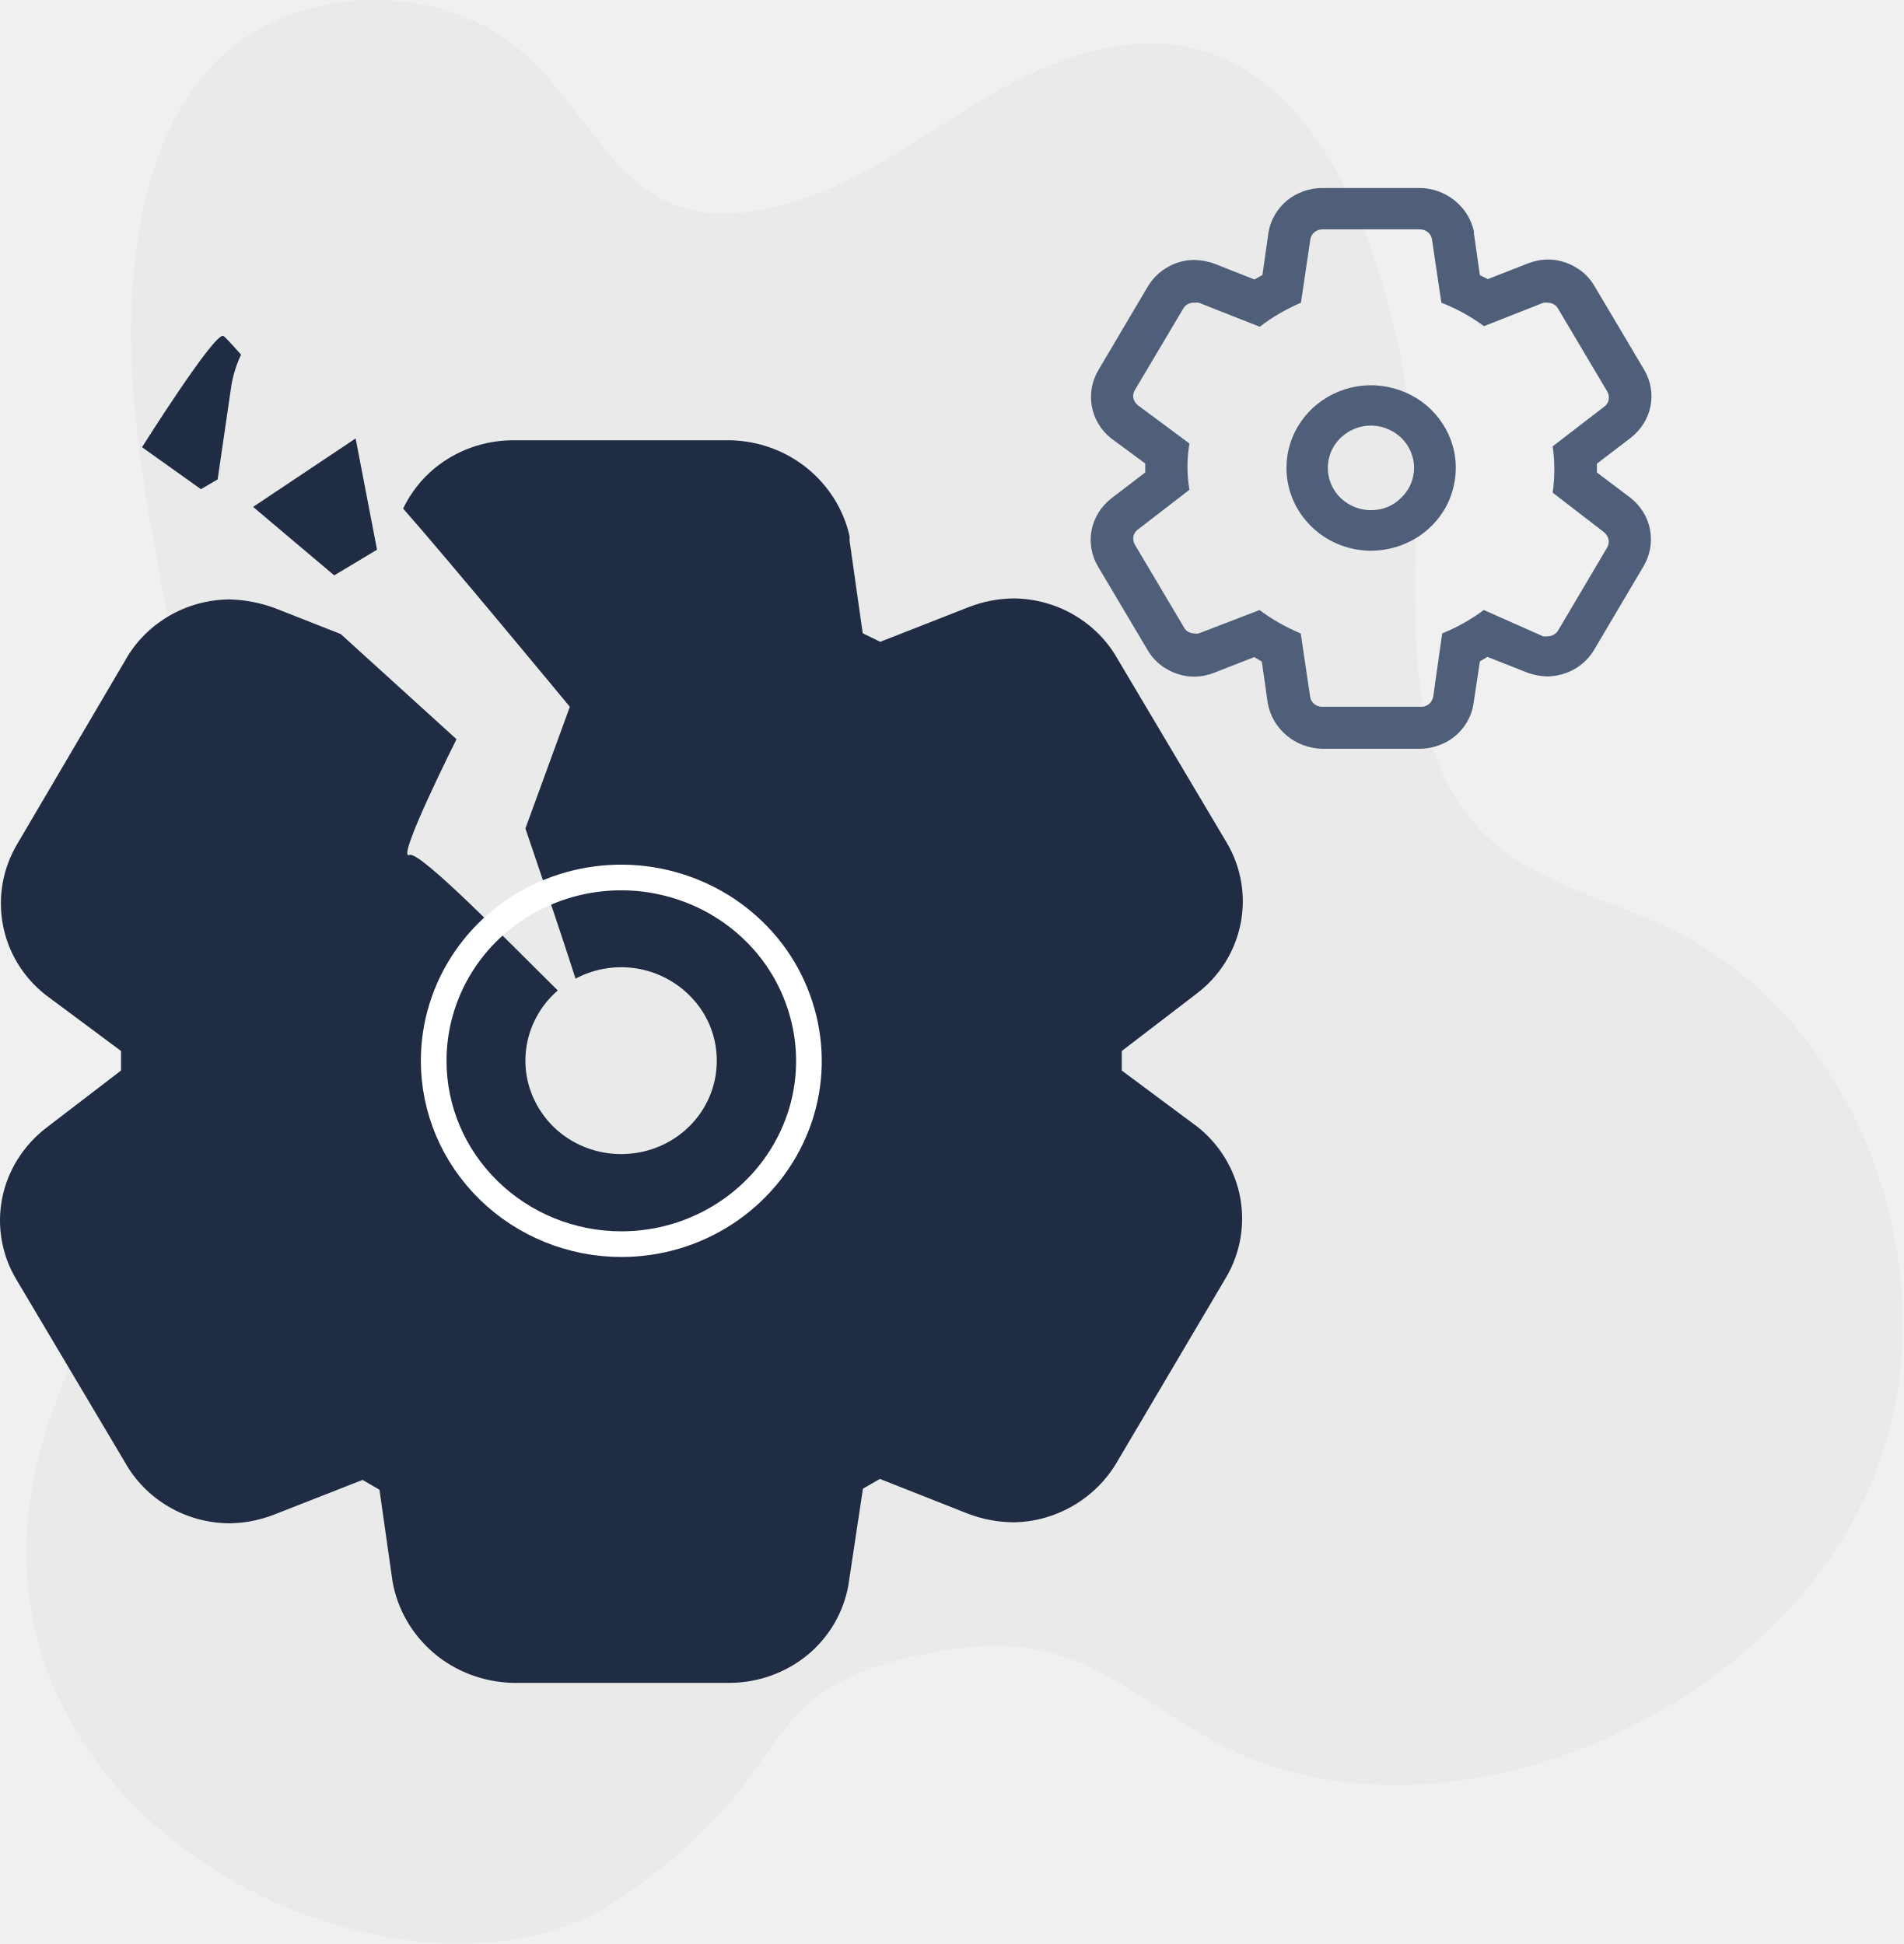
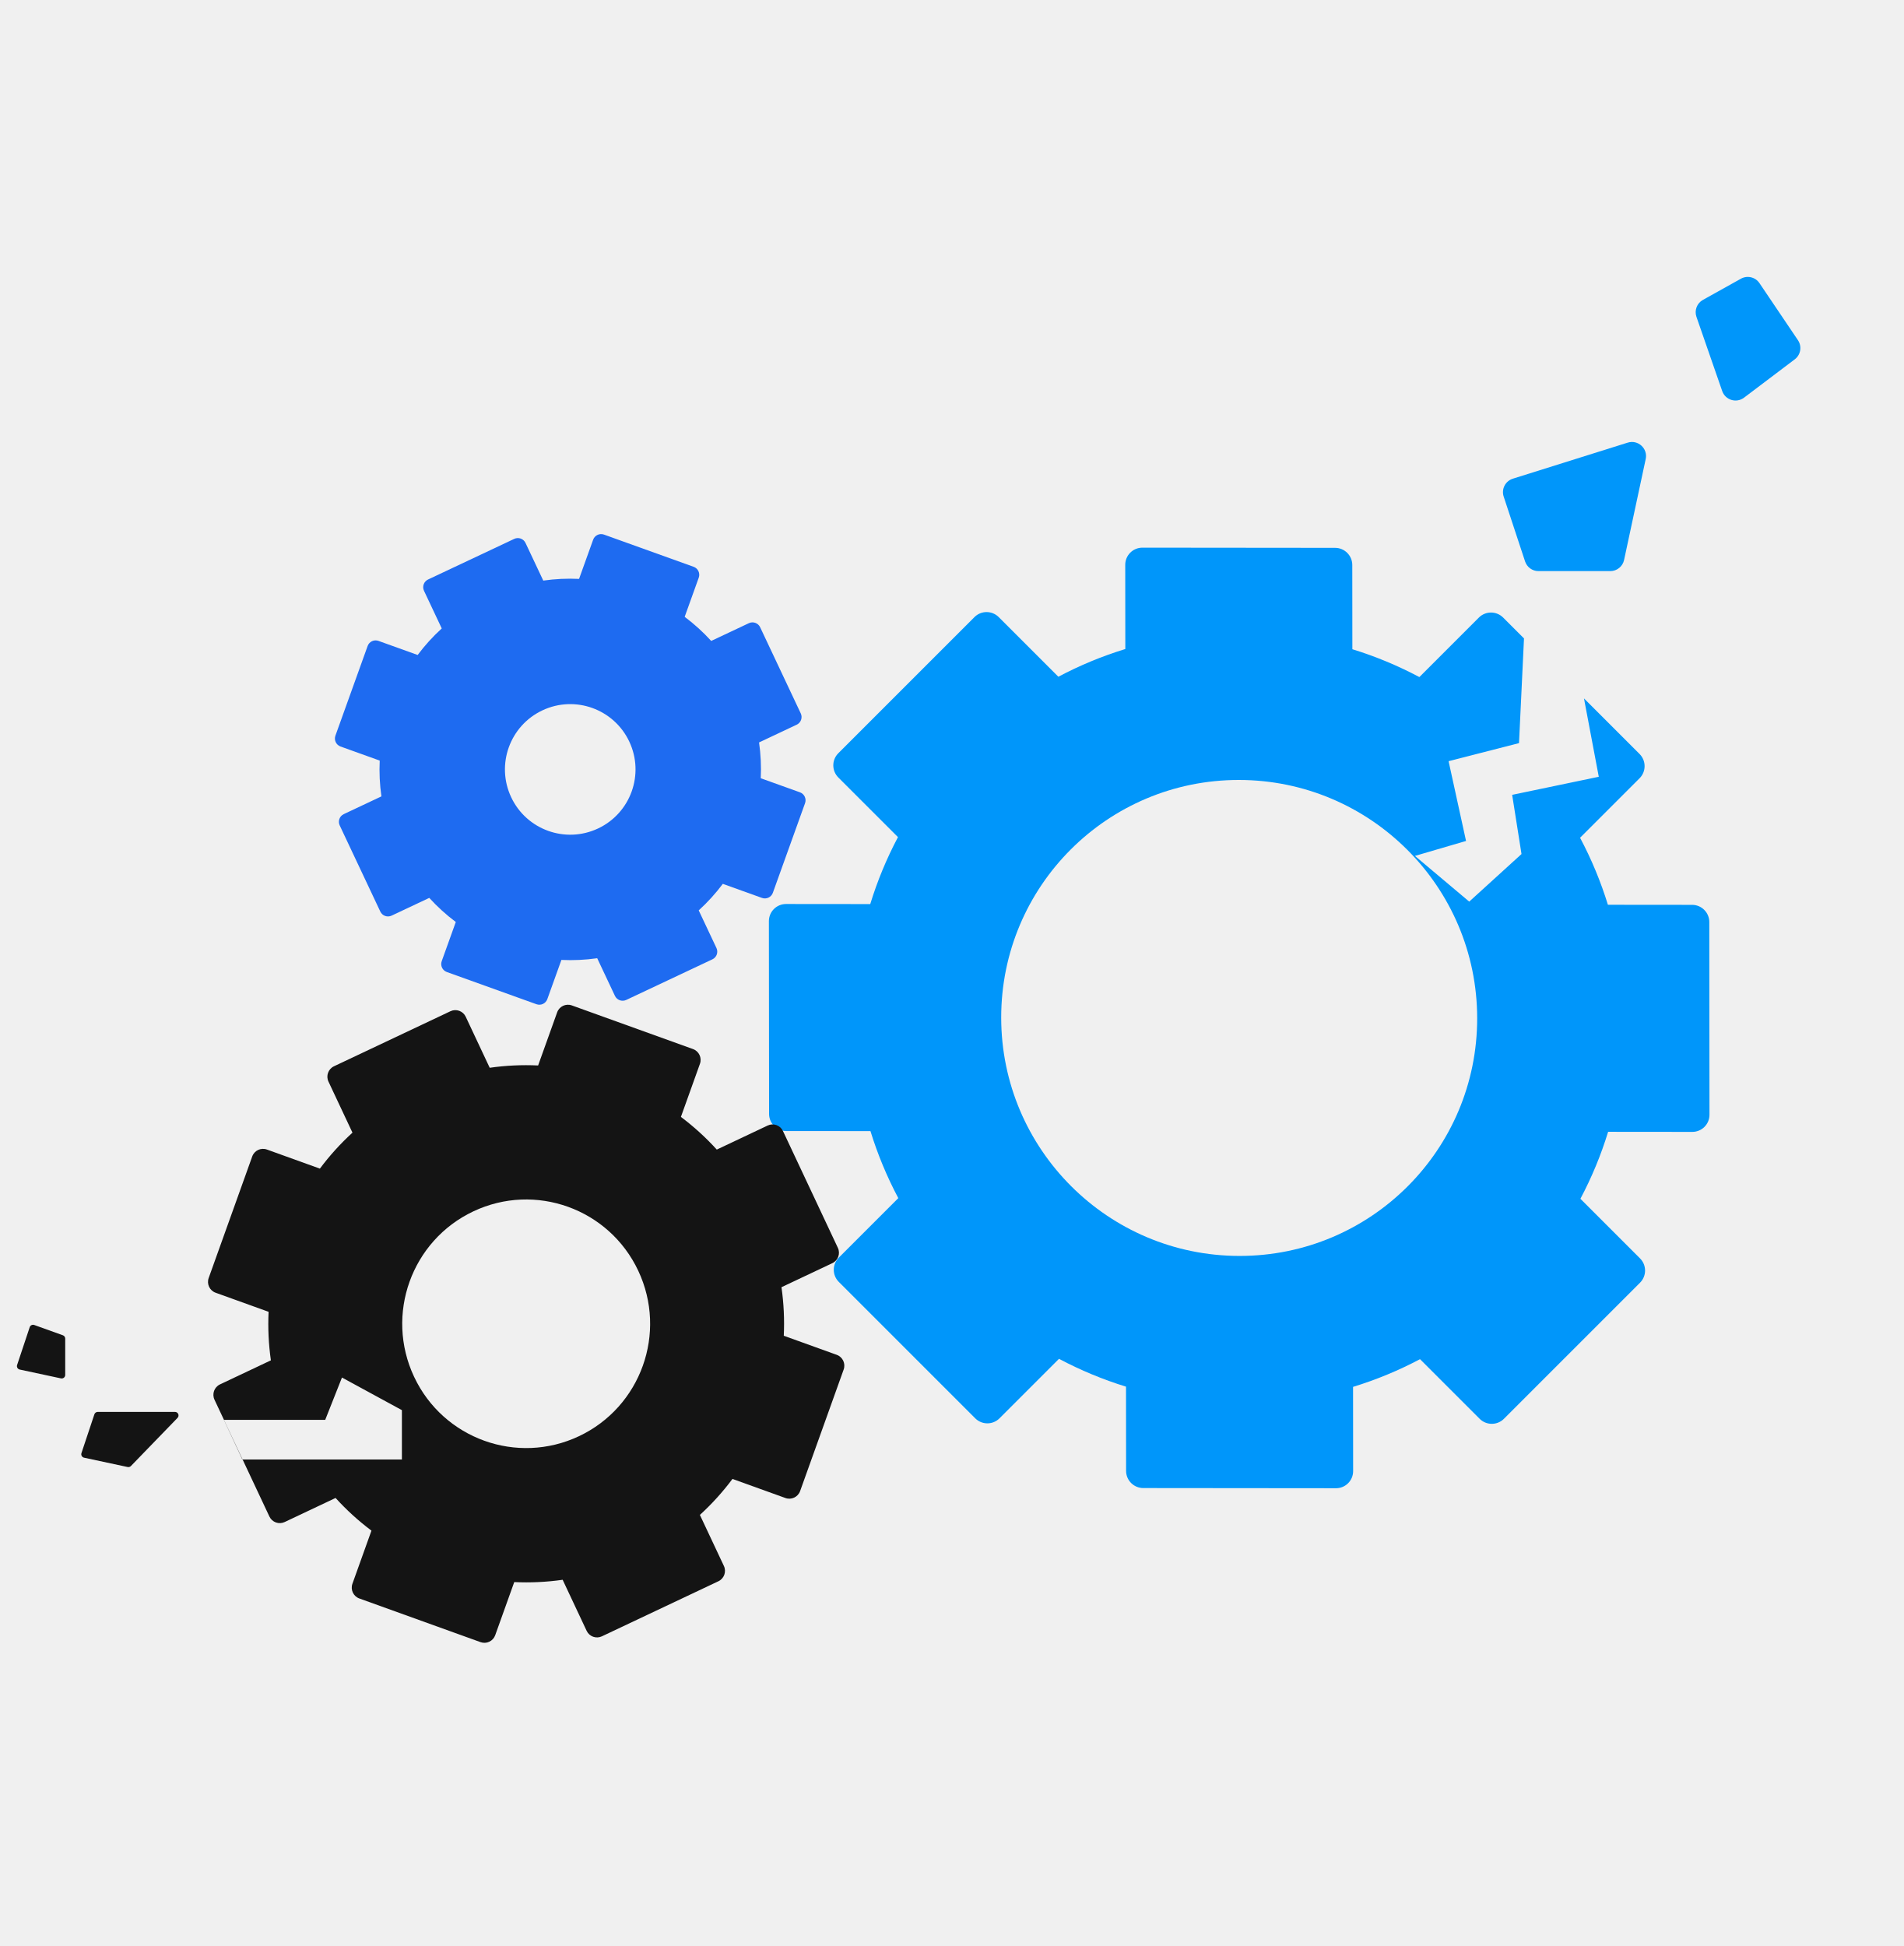
- <svg xmlns="http://www.w3.org/2000/svg" width="934" height="954" viewBox="0 0 934 954" fill="none">
-   <g clip-path="url(#clip0_14045_10969)">
-     <g style="mix-blend-mode:luminosity" opacity="0.16">
-       <path d="M104.68 31.459C83.38 54.059 72.68 84.759 67.88 115.459C46.88 249.459 127.78 387.959 91.18 518.959C74.38 579.059 46.38 634.859 25.38 693.759C-44.22 887.759 195.88 1004.06 302.58 932.659C402.08 866.059 360.08 826.459 466.48 809.459C547.78 796.459 565.78 857.459 646.68 872.559C751.38 892.259 877.98 825.359 918.58 726.859C959.18 628.359 914.28 500.959 818.08 455.059C787.78 440.659 752.88 433.259 728.88 409.959C686.38 368.959 695.58 300.559 694.28 241.459C693.48 199.859 685.88 158.759 671.78 119.659C656.98 78.159 630.58 35.859 587.98 24.259C551.48 14.459 512.98 30.259 480.68 49.659C448.48 69.059 417.28 93.059 380.48 101.359C307.68 118.559 298.88 64.659 257.68 26.859C216.58 -10.841 142.58 -8.441 104.68 31.459Z" fill="#B9CBD3" />
-     </g>
-     <path d="M696.68 112.559C698.08 112.559 699.48 113.059 700.58 113.959C701.68 114.859 702.38 116.159 702.58 117.559L707.18 148.559C714.68 151.459 721.68 155.359 728.08 160.059L757.28 148.559C757.98 148.459 758.68 148.459 759.38 148.559C760.38 148.559 761.48 148.859 762.38 149.359C763.28 149.859 763.98 150.659 764.48 151.559L788.58 192.159C789.28 193.359 789.48 194.759 789.28 196.159C788.98 197.559 788.18 198.759 787.08 199.559L761.78 219.059C762.88 226.559 762.88 234.259 761.78 241.759L787.08 261.259C788.18 262.159 788.88 263.359 789.18 264.759C789.48 266.159 789.18 267.559 788.48 268.759L764.48 309.359C763.98 310.259 763.18 310.959 762.28 311.459C761.38 311.959 760.38 312.259 759.28 312.259C758.58 312.359 757.78 312.359 757.08 312.259L727.98 299.359C721.68 304.059 714.88 307.859 707.58 310.859L703.18 341.859C702.98 343.259 702.18 344.459 701.18 345.459C700.08 346.359 698.68 346.859 697.28 346.859H648.68C647.28 346.859 645.88 346.359 644.78 345.459C643.68 344.559 642.98 343.259 642.78 341.859L638.18 310.859C630.98 307.859 624.18 304.059 617.98 299.359L588.08 310.859C587.38 310.959 586.68 310.959 585.98 310.859C584.98 310.859 583.88 310.559 582.98 310.059C582.08 309.559 581.38 308.759 580.88 307.859L556.78 267.259C556.08 266.059 555.88 264.659 556.08 263.259C556.38 261.859 557.18 260.659 558.28 259.859L583.58 240.359C582.28 232.859 582.28 225.159 583.58 217.659L558.28 198.859C557.18 197.959 556.38 196.759 556.08 195.459C555.78 194.059 556.08 192.659 556.78 191.459L580.88 150.859C581.48 150.059 582.28 149.459 583.18 149.059C584.08 148.659 585.08 148.459 586.08 148.559C586.78 148.459 587.48 148.459 588.18 148.559L618.08 160.359C624.28 155.559 631.08 151.659 638.28 148.559L642.88 117.559C643.08 116.159 643.78 114.859 644.88 113.959C645.98 113.059 647.38 112.559 648.78 112.559H696.68ZM672.68 270.259C680.88 270.259 688.88 267.859 695.78 263.459C702.58 258.959 707.98 252.659 711.08 245.259C714.18 237.859 715.08 229.659 713.48 221.759C711.88 213.859 707.88 206.659 702.08 200.959C696.28 195.259 688.88 191.459 680.78 189.859C672.68 188.259 664.38 189.059 656.78 192.159C649.18 195.259 642.68 200.459 638.18 207.059C633.58 213.759 631.18 221.559 631.18 229.659C631.18 240.459 635.58 250.759 643.38 258.359C651.08 265.959 661.68 270.259 672.68 270.259ZM696.68 92.259H648.78C642.48 92.259 636.28 94.459 631.48 98.359C626.68 102.359 623.38 107.859 622.38 113.959L619.38 134.959L615.48 137.159L595.98 129.459C592.78 128.259 589.38 127.659 585.98 127.559C581.28 127.559 576.58 128.859 572.58 131.259C568.48 133.659 565.18 137.059 562.88 141.059L538.88 181.659C535.68 187.059 534.58 193.359 535.68 199.459C536.78 205.559 540.18 211.159 545.08 215.059L561.88 227.459C561.88 228.159 561.88 229.659 561.88 229.659C561.88 229.659 561.88 231.159 561.88 231.859L545.28 244.559C540.28 248.459 536.78 253.959 535.58 260.059C534.38 266.159 535.48 272.559 538.68 277.959L562.78 318.559C565.08 322.659 568.38 326.059 572.48 328.359C576.58 330.759 581.18 332.059 585.88 332.059C589.28 332.059 592.58 331.359 595.68 330.159L615.38 322.459L619.08 324.659L621.98 344.959C623.08 351.159 626.28 356.759 631.18 360.859C635.98 364.959 642.18 367.259 648.58 367.459H696.48C702.78 367.459 708.98 365.259 713.78 361.359C718.58 357.359 721.88 351.859 722.88 345.759L726.08 324.559L729.78 322.359L749.28 330.059C752.48 331.259 755.88 331.859 759.28 331.959C763.98 331.859 768.68 330.559 772.68 328.259C776.78 325.859 780.08 322.459 782.38 318.459L806.38 277.859C809.58 272.459 810.68 266.159 809.58 260.059C808.48 253.959 805.08 248.359 800.18 244.459L783.48 231.859V227.559L800.08 214.859C805.08 210.959 808.58 205.459 809.78 199.359C810.98 193.259 809.88 186.859 806.68 181.459L782.58 140.859C780.28 136.759 776.98 133.359 772.88 131.059C768.78 128.659 764.18 127.359 759.48 127.359C756.08 127.359 752.78 128.059 749.68 129.259L729.98 136.959L726.08 135.059L723.18 114.759C723.08 114.359 723.08 114.059 723.18 113.659C721.88 107.659 718.58 102.359 713.78 98.459C708.98 94.559 702.98 92.359 696.78 92.259H696.68ZM672.68 250.359C668.48 250.359 664.38 249.159 660.88 246.859C657.38 244.559 654.68 241.359 653.08 237.559C651.48 233.759 651.08 229.659 651.88 225.559C652.68 221.559 654.68 217.859 657.68 214.959C660.68 212.059 664.38 210.059 668.48 209.259C672.58 208.459 676.88 208.859 680.68 210.459C684.58 212.059 687.88 214.659 690.18 218.059C692.48 221.459 693.78 225.459 693.78 229.559C693.78 235.059 691.58 240.359 687.58 244.159C683.68 248.259 678.28 250.359 672.68 250.359Z" fill="#505F79" />
-     <path d="M587.48 552.96L550.38 525.36V515.76L587.18 487.56C598.38 479.06 605.98 466.86 608.68 453.26C611.38 439.66 608.98 425.56 601.88 413.56L548.48 323.66C543.48 314.66 536.08 307.16 527.08 301.86C518.08 296.56 507.78 293.76 497.28 293.66C489.78 293.76 482.48 295.16 475.48 297.86L431.88 314.96L423.28 310.76L416.88 265.76C416.78 264.96 416.78 264.16 416.88 263.36C413.98 250.16 406.58 238.36 395.98 229.76C385.38 221.16 372.08 216.36 358.28 216.06H357.98H251.78C237.78 216.06 224.18 220.86 213.38 229.66C206.68 235.16 201.48 241.96 197.78 249.56C220.58 275.46 279.58 346.86 279.58 346.86L257.78 406.56C257.78 406.56 273.78 453.46 282.38 480.26C286.48 478.06 290.98 476.46 295.58 475.56C304.68 473.76 314.08 474.66 322.68 478.16C331.28 481.66 338.58 487.56 343.78 495.06C348.98 502.56 351.68 511.46 351.68 520.56C351.68 532.76 346.78 544.36 337.98 552.96C329.18 561.56 317.28 566.36 304.78 566.36C295.48 566.36 286.38 563.66 278.68 558.66C270.98 553.66 264.98 546.46 261.38 538.06C257.78 529.66 256.88 520.46 258.68 511.56C260.48 502.66 264.98 494.46 271.48 488.06C272.18 487.36 272.98 486.66 273.68 486.06C250.48 463.26 205.98 417.36 200.88 419.56C193.88 422.66 223.98 362.76 223.98 362.76L167.18 311.16L134.68 298.36C127.58 295.76 120.18 294.36 112.58 294.16C102.08 294.26 91.78 297.06 82.78 302.36C73.78 307.66 66.38 315.16 61.38 324.16L8.48 414.16C1.38 426.06 -1.12 440.06 1.38 453.66C3.88 467.26 11.28 479.46 22.28 488.16L59.38 515.76C59.38 517.26 59.38 520.56 59.38 520.56C59.38 520.56 59.38 523.86 59.38 525.36L22.58 553.56C11.48 562.16 3.78 574.36 1.08 587.96C-1.62 601.56 0.78 615.66 7.88 627.66L61.28 717.56C66.28 726.56 73.68 734.06 82.68 739.36C91.68 744.66 101.98 747.46 112.48 747.56C119.98 747.46 127.28 746.06 134.28 743.36L177.88 726.26L186.18 731.06L192.58 776.06C194.98 789.76 202.18 802.16 212.88 811.26C223.58 820.359 237.28 825.46 251.48 825.86H357.68C371.68 825.86 385.28 821.06 396.08 812.26C406.78 803.46 413.98 791.16 416.28 777.66L423.38 730.56L431.68 725.76L474.98 742.86C482.08 745.56 489.48 746.96 497.08 747.06C507.58 746.96 517.78 744.06 526.78 738.76C535.78 733.46 543.18 725.96 548.28 717.06L601.38 627.16C608.48 615.26 610.98 601.26 608.48 587.66C605.88 573.96 598.48 561.66 587.48 552.96Z" fill="#202C44" />
-     <path d="M106.78 235.26L113.58 188.76C114.48 183.66 116.08 178.66 118.28 174.06C113.48 168.66 110.28 165.16 109.58 164.86C105.38 162.76 69.68 219.46 69.68 219.46L98.58 240.06L106.78 235.26Z" fill="#202C44" />
-     <path d="M304.88 610.56C323.08 610.56 340.88 605.26 355.98 595.36C371.08 585.46 382.88 571.46 389.88 554.96C396.88 538.56 398.68 520.46 395.08 502.96C391.48 485.56 382.78 469.46 369.88 456.96C356.98 444.36 340.58 435.86 322.78 432.36C304.98 428.86 286.38 430.66 269.58 437.46C252.78 444.26 238.38 455.76 228.28 470.56C218.18 485.36 212.78 502.76 212.78 520.56C212.78 544.46 222.48 567.26 239.78 584.16C257.08 601.06 280.48 610.56 304.88 610.56Z" stroke="white" stroke-width="12.59" stroke-miterlimit="10" />
-     <path d="M124.18 248.759L174.48 215.159L184.98 269.759L163.98 282.359L124.18 248.759Z" fill="#202C44" />
+ <svg xmlns="http://www.w3.org/2000/svg" width="1080" height="1104" fill="none">
+   <g clip-path="url(#a)">
+     <path fill="#1E6BF1" fill-rule="evenodd" d="m215.757 517.155-23.04-48.879a4.813 4.813 0 0 1 2.302-6.406l21.361-10.069a107.5 107.5 0 0 1-.964-20.309l-22.229-7.986a4.813 4.813 0 0 1-2.902-6.157l18.271-50.855a4.814 4.814 0 0 1 6.157-2.903l22.229 7.987a107.5 107.5 0 0 1 13.669-15.052l-10.068-21.359a4.813 4.813 0 0 1 2.301-6.406l48.88-23.04a4.813 4.813 0 0 1 6.406 2.301l10.068 21.359a107.5 107.5 0 0 1 20.309-.964l7.987-22.23a4.813 4.813 0 0 1 6.157-2.902l50.855 18.271a4.814 4.814 0 0 1 2.903 6.157l-7.987 22.229a107.5 107.5 0 0 1 15.052 13.669l21.357-10.067a4.813 4.813 0 0 1 6.406 2.302l23.04 48.879a4.813 4.813 0 0 1-2.301 6.406l-21.356 10.067c.971 6.781 1.282 13.58.964 20.311l22.229 7.987a4.81 4.81 0 0 1 2.902 6.157l-18.271 50.855a4.814 4.814 0 0 1-6.157 2.902l-22.229-7.986a107.5 107.5 0 0 1-13.67 15.053l10.067 21.358a4.813 4.813 0 0 1-2.301 6.406l-48.88 23.04a4.814 4.814 0 0 1-6.406-2.301l-10.067-21.359a107.5 107.5 0 0 1-20.311.964l-7.986 22.228a4.81 4.81 0 0 1-6.157 2.902l-50.855-18.271a4.813 4.813 0 0 1-2.902-6.157l7.986-22.229a107.5 107.5 0 0 1-15.053-13.67l-21.36 10.069a4.814 4.814 0 0 1-6.406-2.302m123.531-47.153c18.501-8.721 26.429-30.789 17.709-49.29-8.721-18.501-30.789-26.43-49.29-17.709s-26.43 30.789-17.709 49.29 30.789 26.429 49.29 17.709" clip-rule="evenodd" />
+     <path fill="#0096FA" fill-rule="evenodd" d="m436.198 522.583.103 109.33c.005 5.378 4.369 9.742 9.747 9.747l47.774.045a218 218 0 0 0 15.791 38.016l-33.76 33.759c-3.799 3.8-3.793 9.965.013 13.772l77.38 77.38c3.807 3.806 9.972 3.812 13.772.013l33.759-33.759a218 218 0 0 0 38.017 15.792l.045 47.774c.005 5.378 4.369 9.742 9.747 9.747l109.33.103a9.715 9.715 0 0 0 9.728-9.729l-.044-47.774a217 217 0 0 0 37.985-15.719l33.824 33.824c3.806 3.806 9.972 3.812 13.771.012l77.236-77.235c3.799-3.799 3.793-9.965-.013-13.771l-33.824-33.824a217 217 0 0 0 15.722-37.989l47.771.045a9.716 9.716 0 0 0 9.729-9.729l-.103-109.33c-.005-5.378-4.369-9.742-9.747-9.747l-47.772-.044a218 218 0 0 0-15.792-38.016l33.76-33.76c3.799-3.8 3.794-9.965-.013-13.772l-31.532-31.533 8.4 44.464-49.144 10.253 5.304 33.587-29.66 26.985-30.798-25.924 28.991-8.485-9.899-45.255 39.951-10.253 2.829-59.397-11.822-11.822c-3.806-3.807-9.972-3.812-13.771-.013l-33.761 33.761a218 218 0 0 0-38.015-15.791l-.044-47.772c-.005-5.378-4.369-9.742-9.747-9.747l-109.33-.103a9.716 9.716 0 0 0-9.729 9.729l.045 47.773a217 217 0 0 0-37.987 15.721l-33.823-33.823c-3.806-3.806-9.972-3.812-13.771-.013l-77.236 77.235c-3.799 3.8-3.793 9.965.013 13.772l33.823 33.823a217 217 0 0 0-15.719 37.983l-47.775-.044a9.715 9.715 0 0 0-9.729 9.728m401.818 55.042c-.07-74.567-60.575-135.072-135.142-135.142s-134.958 60.322-134.888 134.889c.069 74.566 60.575 135.072 135.141 135.141 74.567.07 134.959-60.321 134.889-134.888" clip-rule="evenodd" />
+     <path fill="#0096FA" d="m865.187 318.507-12.143-36.799a8 8 0 0 1 5.2-10.139l65.162-20.458c5.847-1.836 11.502 3.316 10.218 9.309l-12.269 57.256a8 8 0 0 1-7.822 6.324h-40.749a8 8 0 0 1-7.597-5.493M977.017 221.845l-14.609-42.095a8 8 0 0 1 3.662-9.61l21.563-12.023a8 8 0 0 1 10.528 2.514l21.829 32.37a8 8 0 0 1-1.81 10.856l-28.782 21.748c-4.333 3.274-10.6 1.371-12.381-3.76" />
+     <path fill="#141414" fill-rule="evenodd" d="m137.628 828 15.207 32.352a6.5 6.5 0 0 0 8.661 3.121l28.879-13.651a145.5 145.5 0 0 0 20.352 18.534l-10.798 30.138c-1.215 3.392.542 7.129 3.924 8.348l68.759 24.772a6.503 6.503 0 0 0 8.325-3.935l10.798-30.137c9.1.431 18.292.009 27.459-1.307l13.612 28.958a6.5 6.5 0 0 0 8.661 3.12l66.088-31.238c3.251-1.537 4.644-5.425 3.112-8.685l-13.611-28.956a145.7 145.7 0 0 0 18.483-20.409l30.047 10.825c3.383 1.219 7.11-.543 8.325-3.935l24.704-68.949c1.215-3.392-.542-7.129-3.924-8.348l-30.047-10.825c.43-9.126.009-18.345-1.304-27.54l28.877-13.649c3.251-1.536 4.644-5.425 3.112-8.685l-31.152-66.271a6.5 6.5 0 0 0-8.661-3.121l-28.878 13.65a145.5 145.5 0 0 0-20.351-18.532l10.798-30.139c1.215-3.392-.542-7.129-3.924-8.348l-68.759-24.772c-3.382-1.218-7.109.543-8.325 3.935l-10.798 30.139a145 145 0 0 0-27.462 1.308l-13.613-28.959a6.5 6.5 0 0 0-8.661-3.121l-66.088 31.238c-3.251 1.537-4.644 5.425-3.112 8.685l13.613 28.961a145.6 145.6 0 0 0-18.48 20.407l-30.062-10.83c-3.383-1.219-7.11.543-8.325 3.934l-24.704 68.95c-1.215 3.392.542 7.129 3.924 8.348l30.063 10.831a146 146 0 0 0 1.303 27.533l-28.88 13.651c-3.251 1.536-4.644 5.425-3.112 8.685l5.368 11.419H127l10.5 22.5zm0 0H228v-28l-34-18.5-9.5 24h-57.449zm224.471-107.06c-16.555-35.22-58.449-50.313-93.572-33.712-35.122 16.602-50.174 58.611-33.618 93.831s58.449 50.314 93.571 33.712 50.175-58.611 33.619-93.831" clip-rule="evenodd" />
+     <path fill="#141414" d="M55.442 801H99.28c1.766 0 2.665 2.122 1.436 3.391l-26.444 27.312a2 2 0 0 1-1.856.565l-24.731-5.3a2 2 0 0 1-1.478-2.588l7.337-22.012A2 2 0 0 1 55.442 801M19.426 751.691l16.25 5.834A2 2 0 0 1 37 759.407v20.619a2 2 0 0 1-2.42 1.956l-23.395-5.014a2 2 0 0 1-1.478-2.588l7.146-21.439a2 2 0 0 1 2.573-1.25" />
  </g>
  <defs>
-     <clipPath id="clip0_14045_10969">
-       <rect width="933.533" height="953.858" fill="white" />
+     <clipPath id="a">
+       <path fill="#fff" d="M0 0h1080v1103.51H0z" />
    </clipPath>
  </defs>
</svg>
